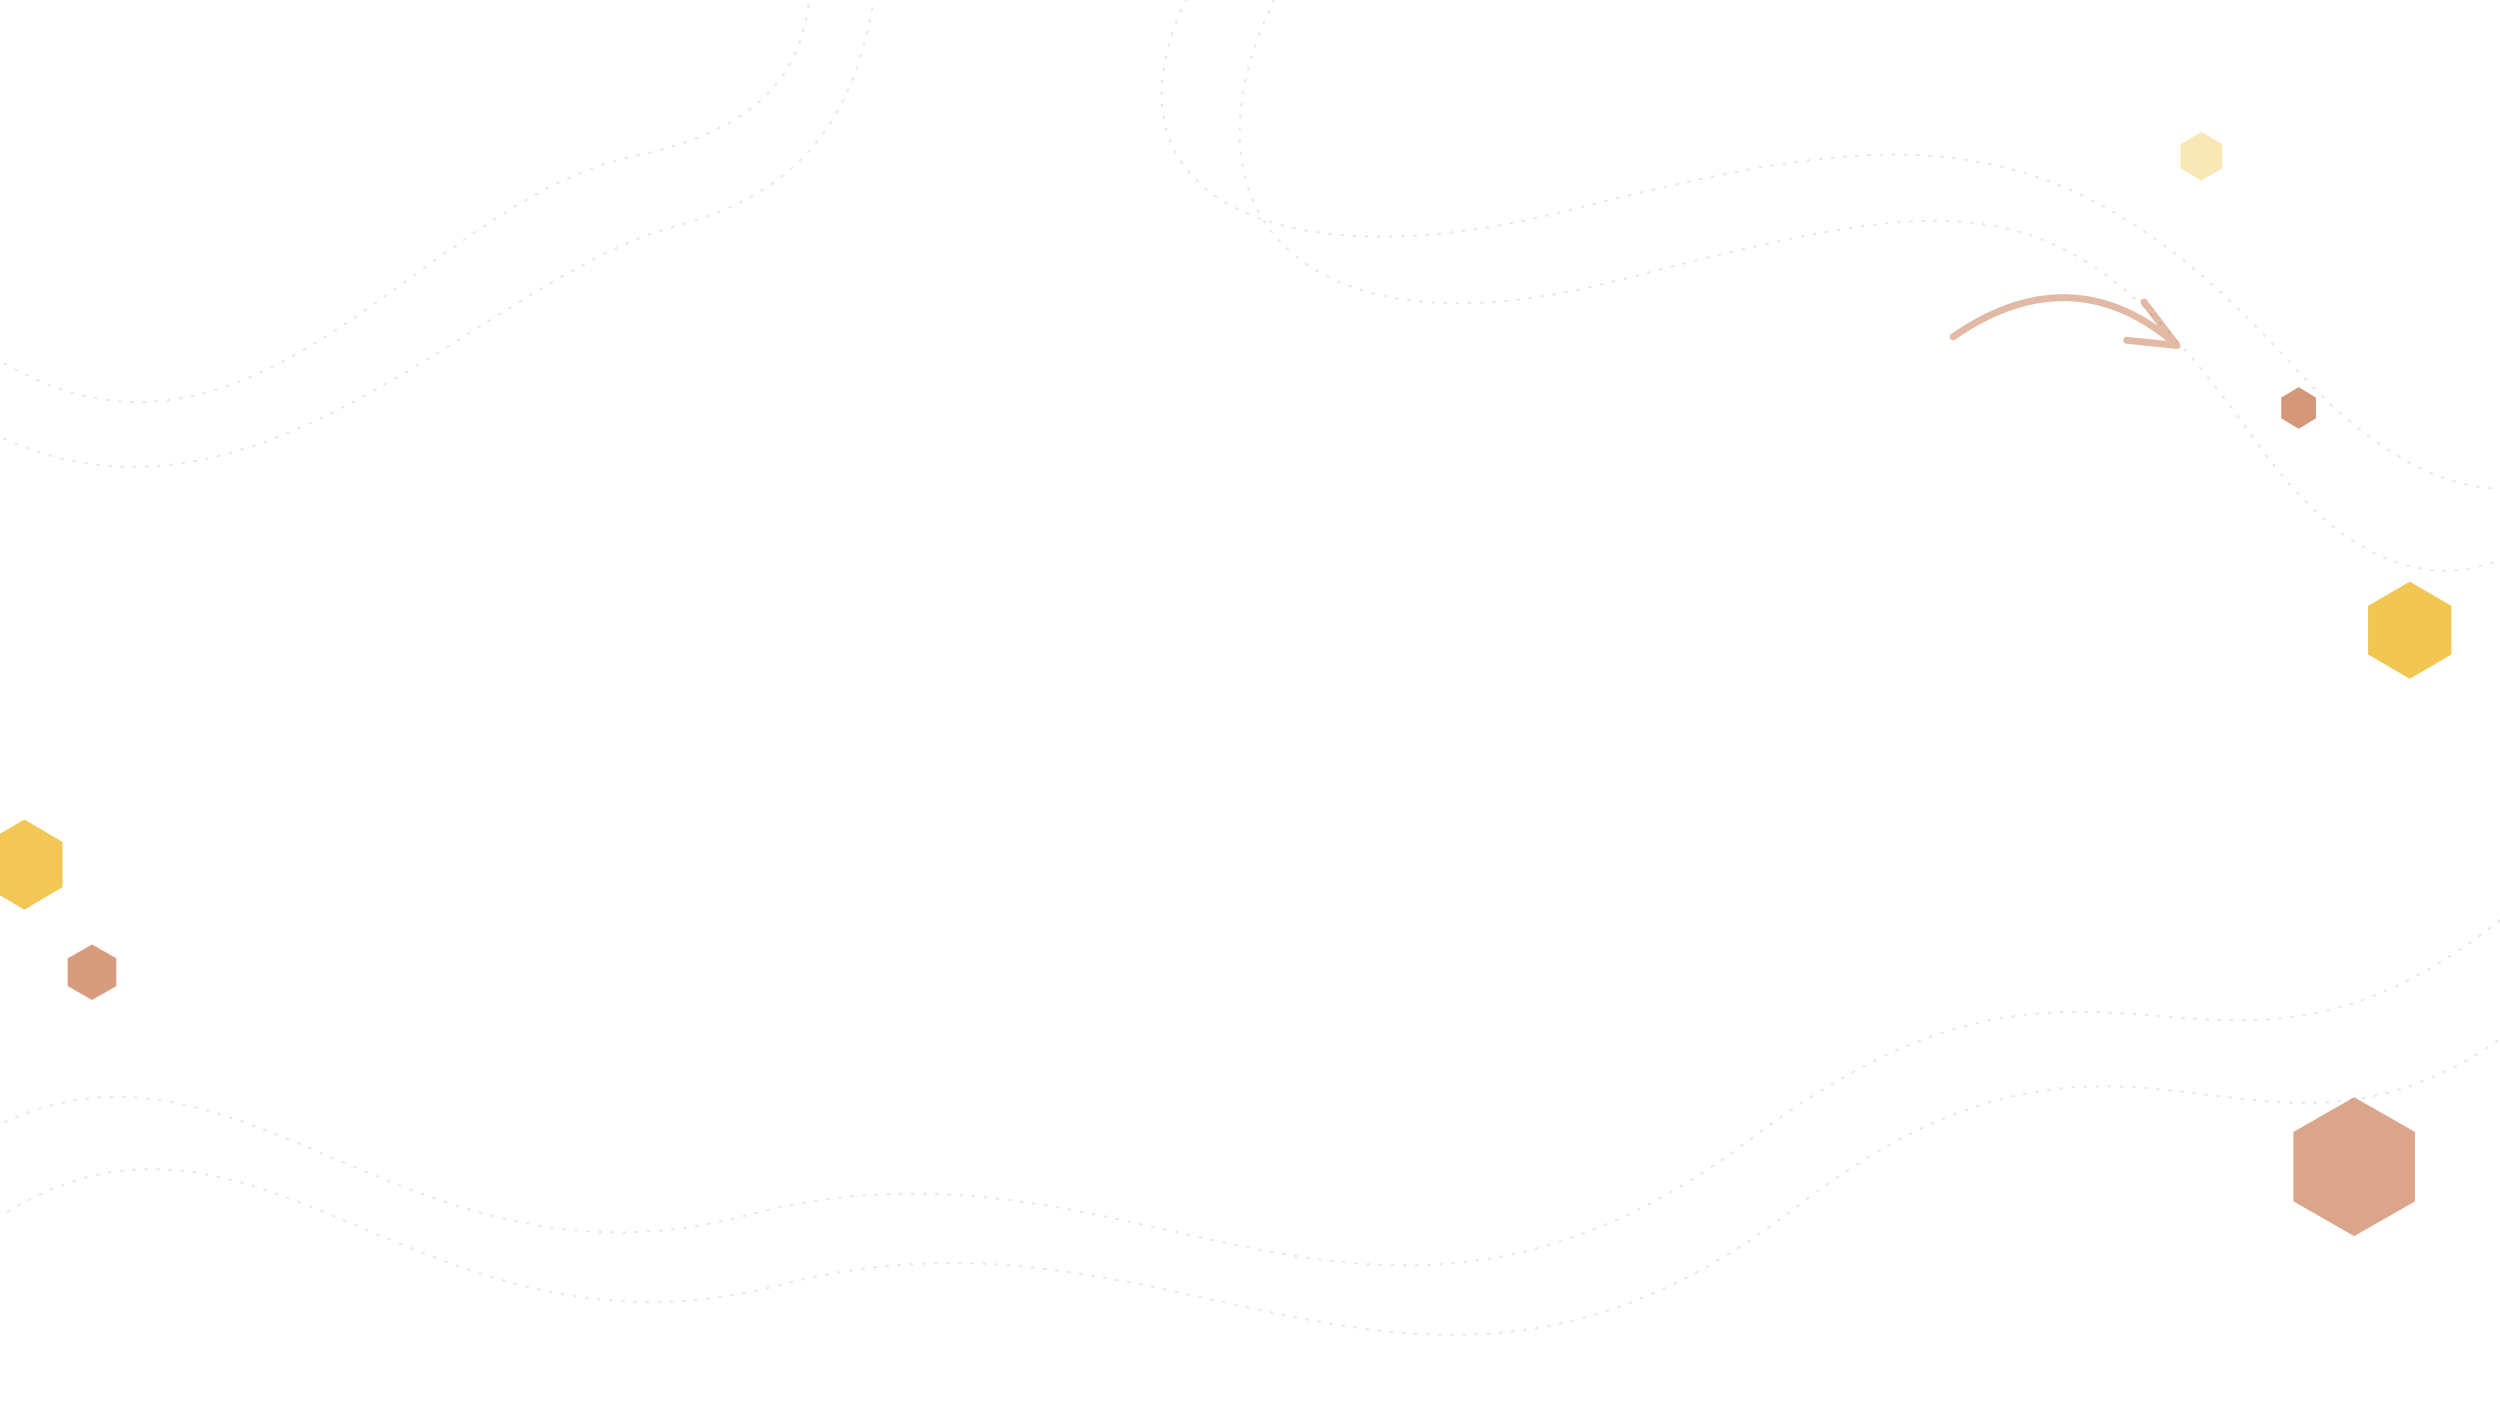
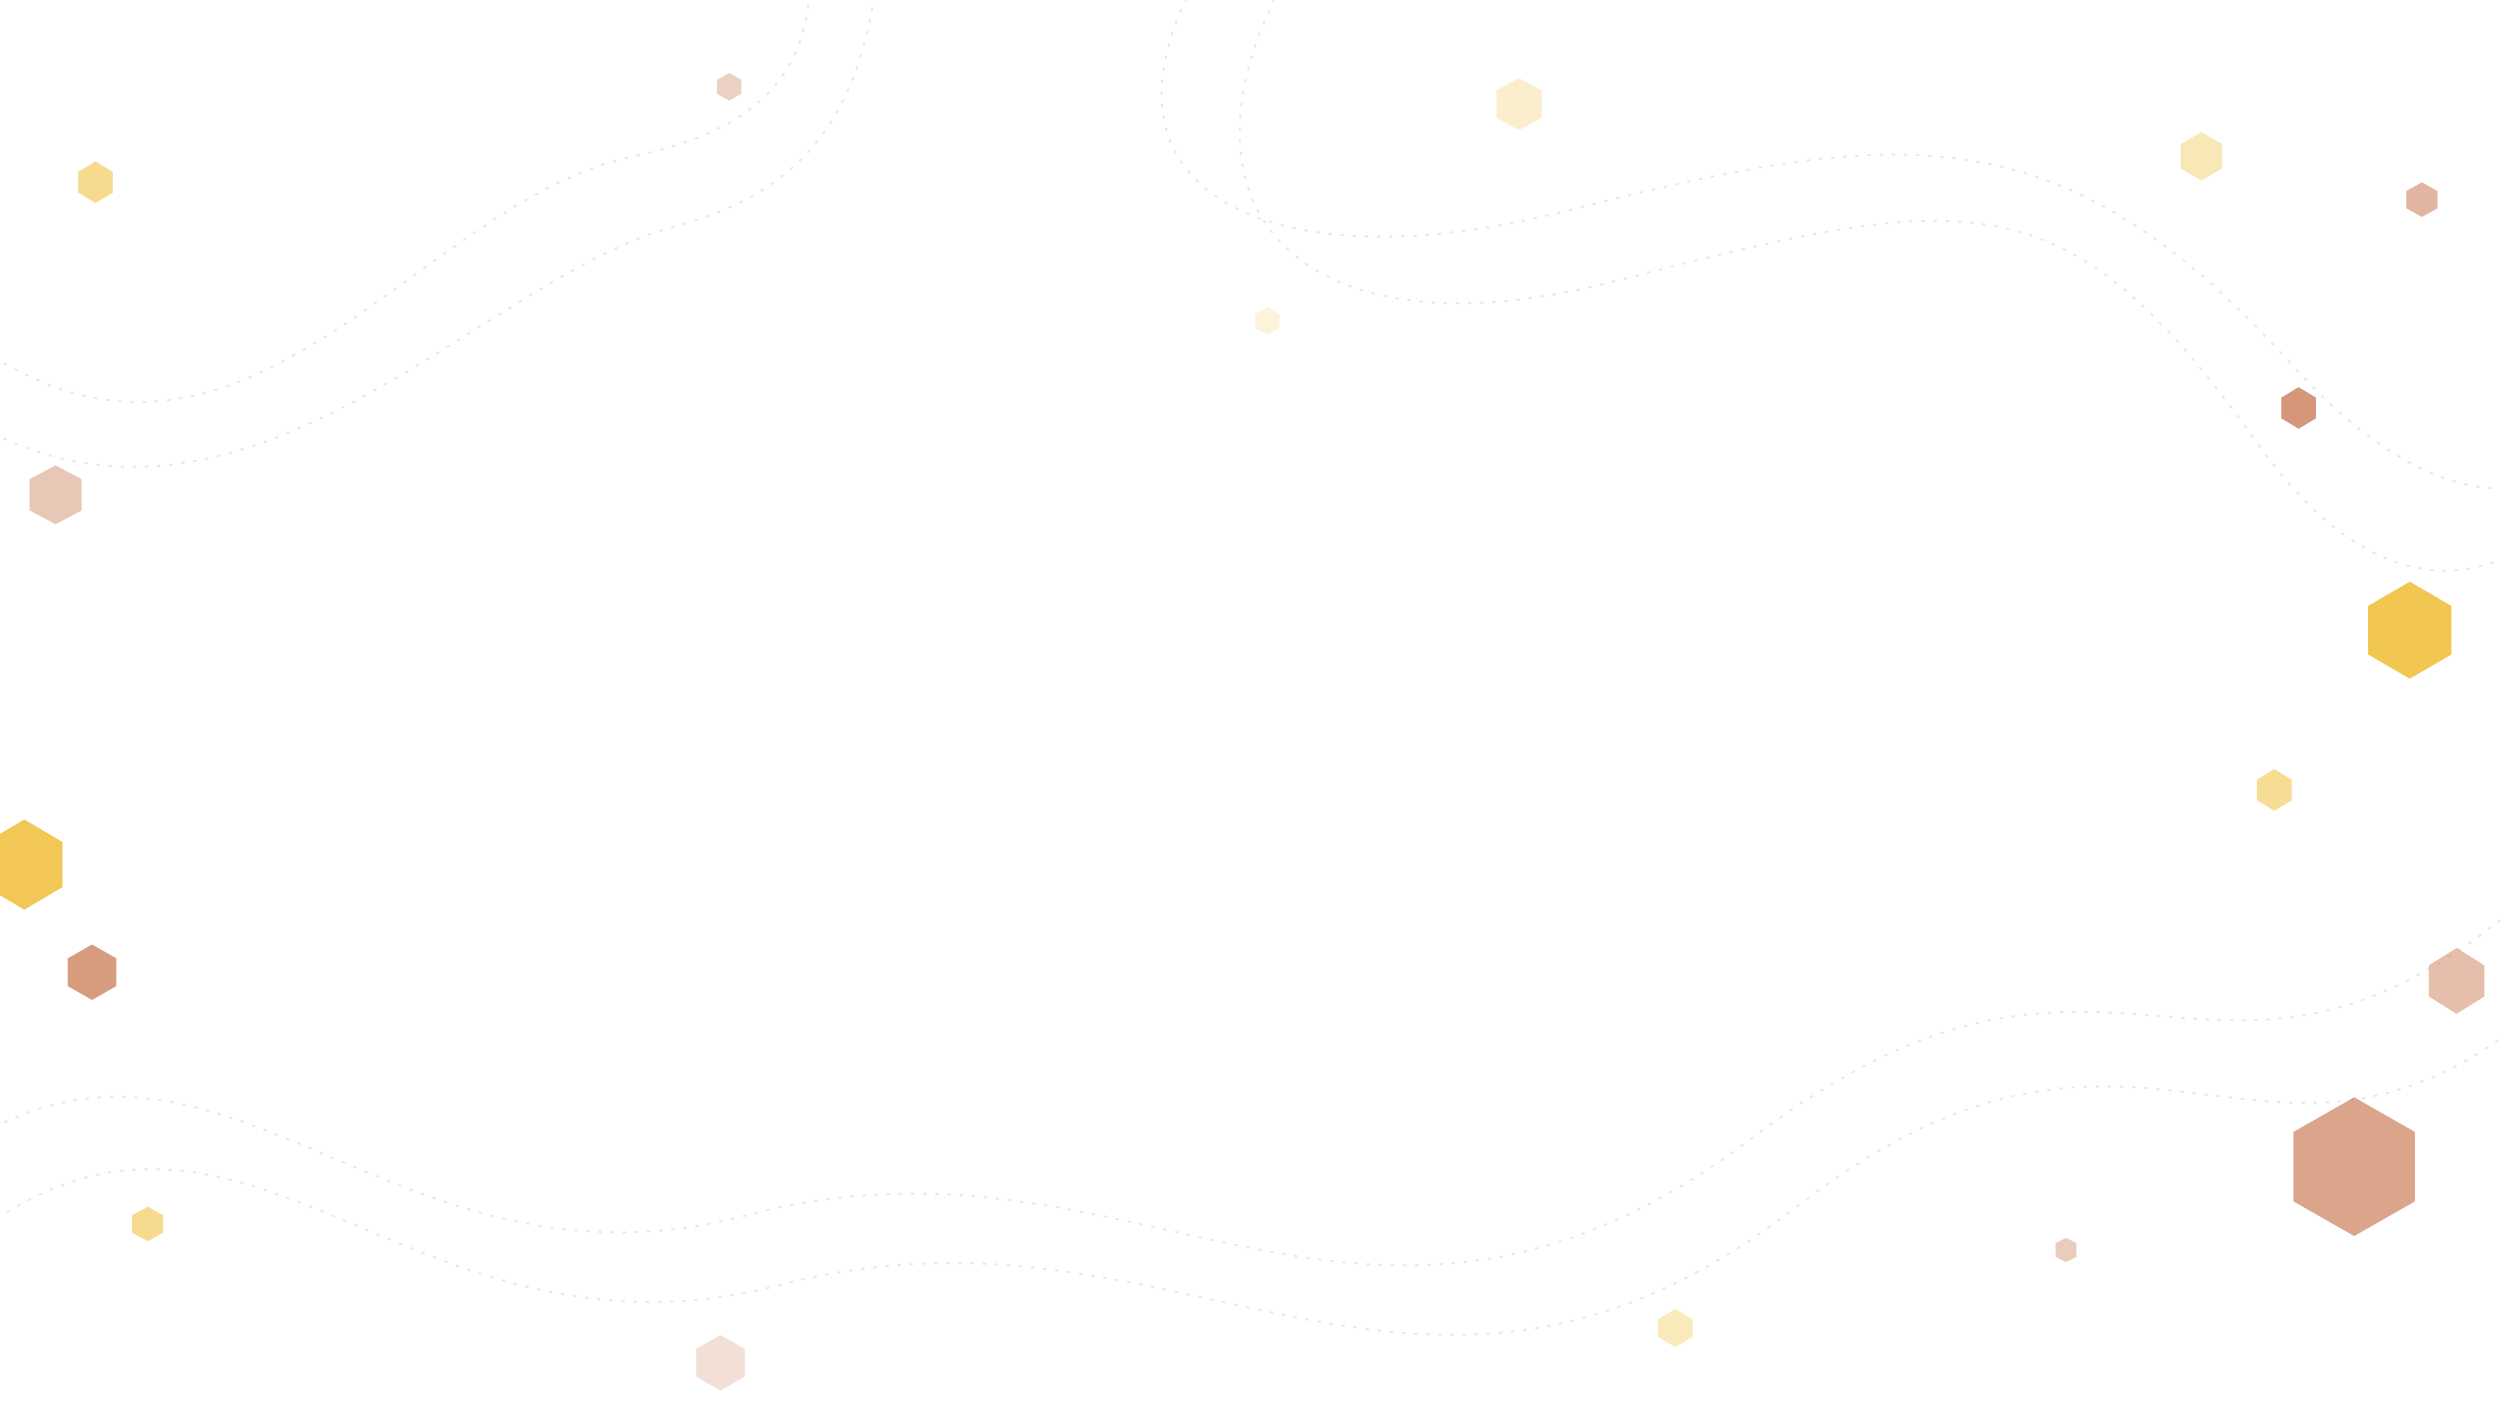
<svg xmlns="http://www.w3.org/2000/svg" width="1440" height="820" viewBox="0 0 1440 820" fill="none">
  <g stroke="#8f998e" stroke-opacity=".22" stroke-width="1.2" stroke-dasharray="1 6" stroke-linecap="round">
    <path d="M-90 125C110 370 220 120 365 90S450-40 475-90" />
    <path d="M-110 160C90 405 255 165 390 130S495-30 520-80" />
    <path d="M730-70C590 95 710 170 900 122S1185 60 1320 210 1560 255 1535 70" />
    <path d="M775-65C650 95 725 215 930 162S1190 100 1300 255 1525 300 1565 115" />
    <path d="M-70 700C110 520 205 760 430 700S785 825 1010 655 1280 700 1495 480" />
    <path d="M-50 742C130 562 220 800 450 740S815 865 1035 695 1315 750 1510 535" />
  </g>
  <g fill="#efbc32">
    <path d="m14 472 22 13v26l-22 13-22-13v-26z" opacity=".83" />
    <path d="m1388 335 24 14v28l-24 14-24-14v-28z" opacity=".85" />
    <path d="m1268 76 12 7v14l-12 7-12-7V83z" opacity=".35" />
  </g>
  <g fill="#c97952">
    <path d="m53 544 14 8v16l-14 8-14-8v-16z" opacity=".75" />
    <path d="m1356 632 35 20v40l-35 20-35-20v-40z" opacity=".67" />
    <path d="m1324 223 10 6v12l-10 6-10-6v-12z" opacity=".77" />
  </g>
-   <path d="M1125 194c49-34 92-27 128 4m-18-24 19 25-29-3" stroke="#c97952" stroke-opacity=".52" stroke-width="4" stroke-linecap="round" stroke-linejoin="round" />
+   <g>
+     <polygon points="65,111 55,117 45,111 45,99 55,93 65,99" fill="#efbc32" opacity=".55" />
+     <polygon points="427,54 420,58 413,54 413,46 420,42 427,46" fill="#c97952" opacity=".35" />
+     <polygon points="888,68 875,75 862,68 862,52 875,45 888,52" fill="#efbc32" opacity=".25" />
+     <polygon points="1404,120 1395,125 1386,120 1386,110 1395,105 1404,110" fill="#c97952" opacity=".55" />
+     <polygon points="47,294 32,302 17,294 17,276 32,268 47,276" fill="#c97952" opacity=".42" />
+     <polygon points="737,189 730,193 723,189 723,181 730,177 737,181" fill="#efbc32" opacity=".18" />
+     <polygon points="1320,461 1310,467 1300,461 1300,449 1310,443 1320,449" fill="#efbc32" opacity=".52" />
+     <polygon points="1431,574 1415,584 1399,574 1399,556 1415,546 1431,556" fill="#c97952" opacity=".48" />
+     <polygon points="94,710 85,715 76,710 76,700 85,695 94,700" fill="#efbc32" opacity=".55" />
+     <polygon points="429,793 415,801 401,793 401,777 415,769 429,777" fill="#c97952" opacity=".24" />
+     <polygon points="975,770 965,776 955,770 955,760 965,754 975,760" fill="#efbc32" opacity=".33" />
+     <polygon points="1196,724 1190,727 1184,724 1184,716 1190,713 1196,716" fill="#c97952" opacity=".38" />
+   </g>
</svg>
